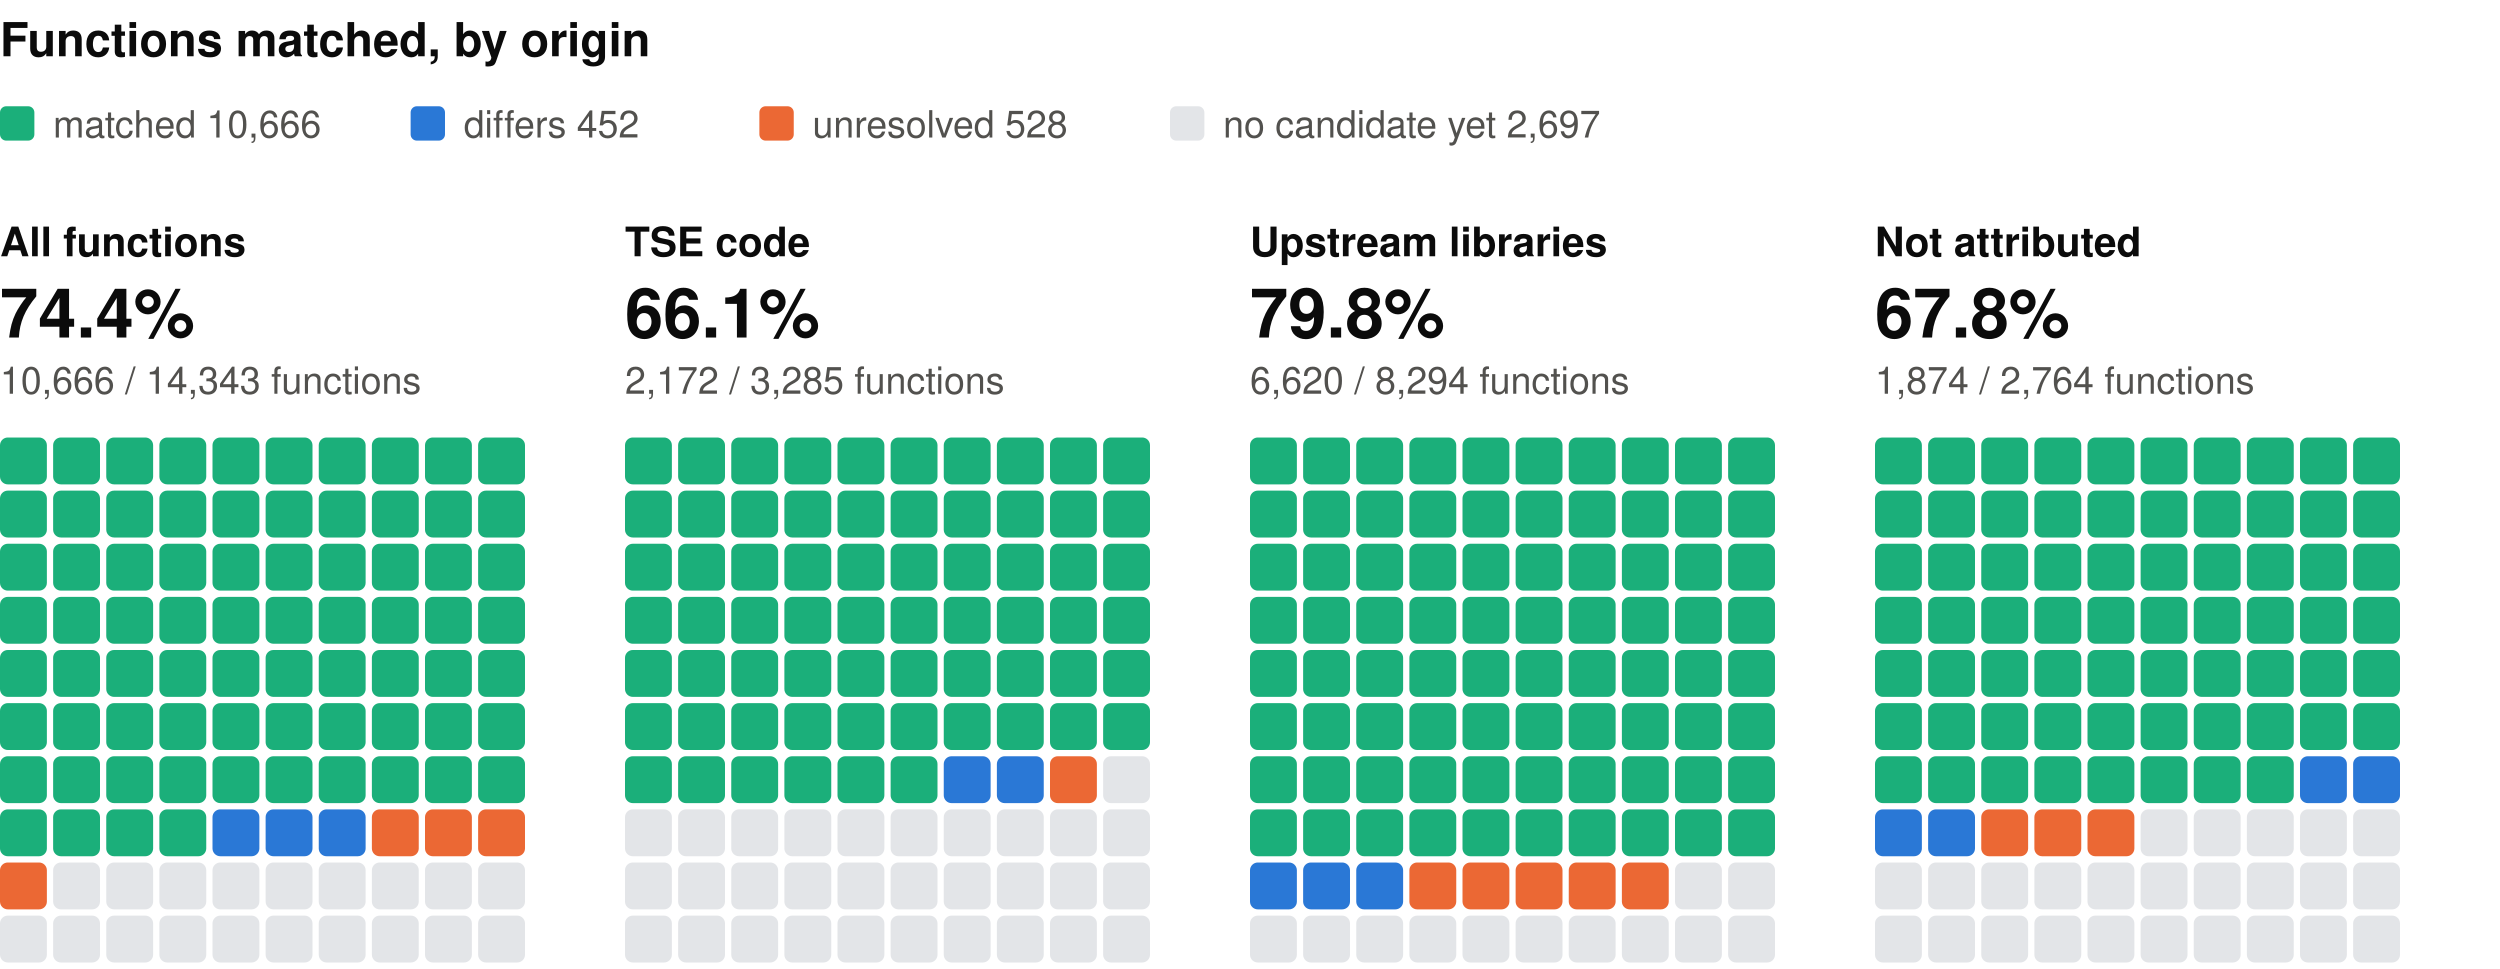
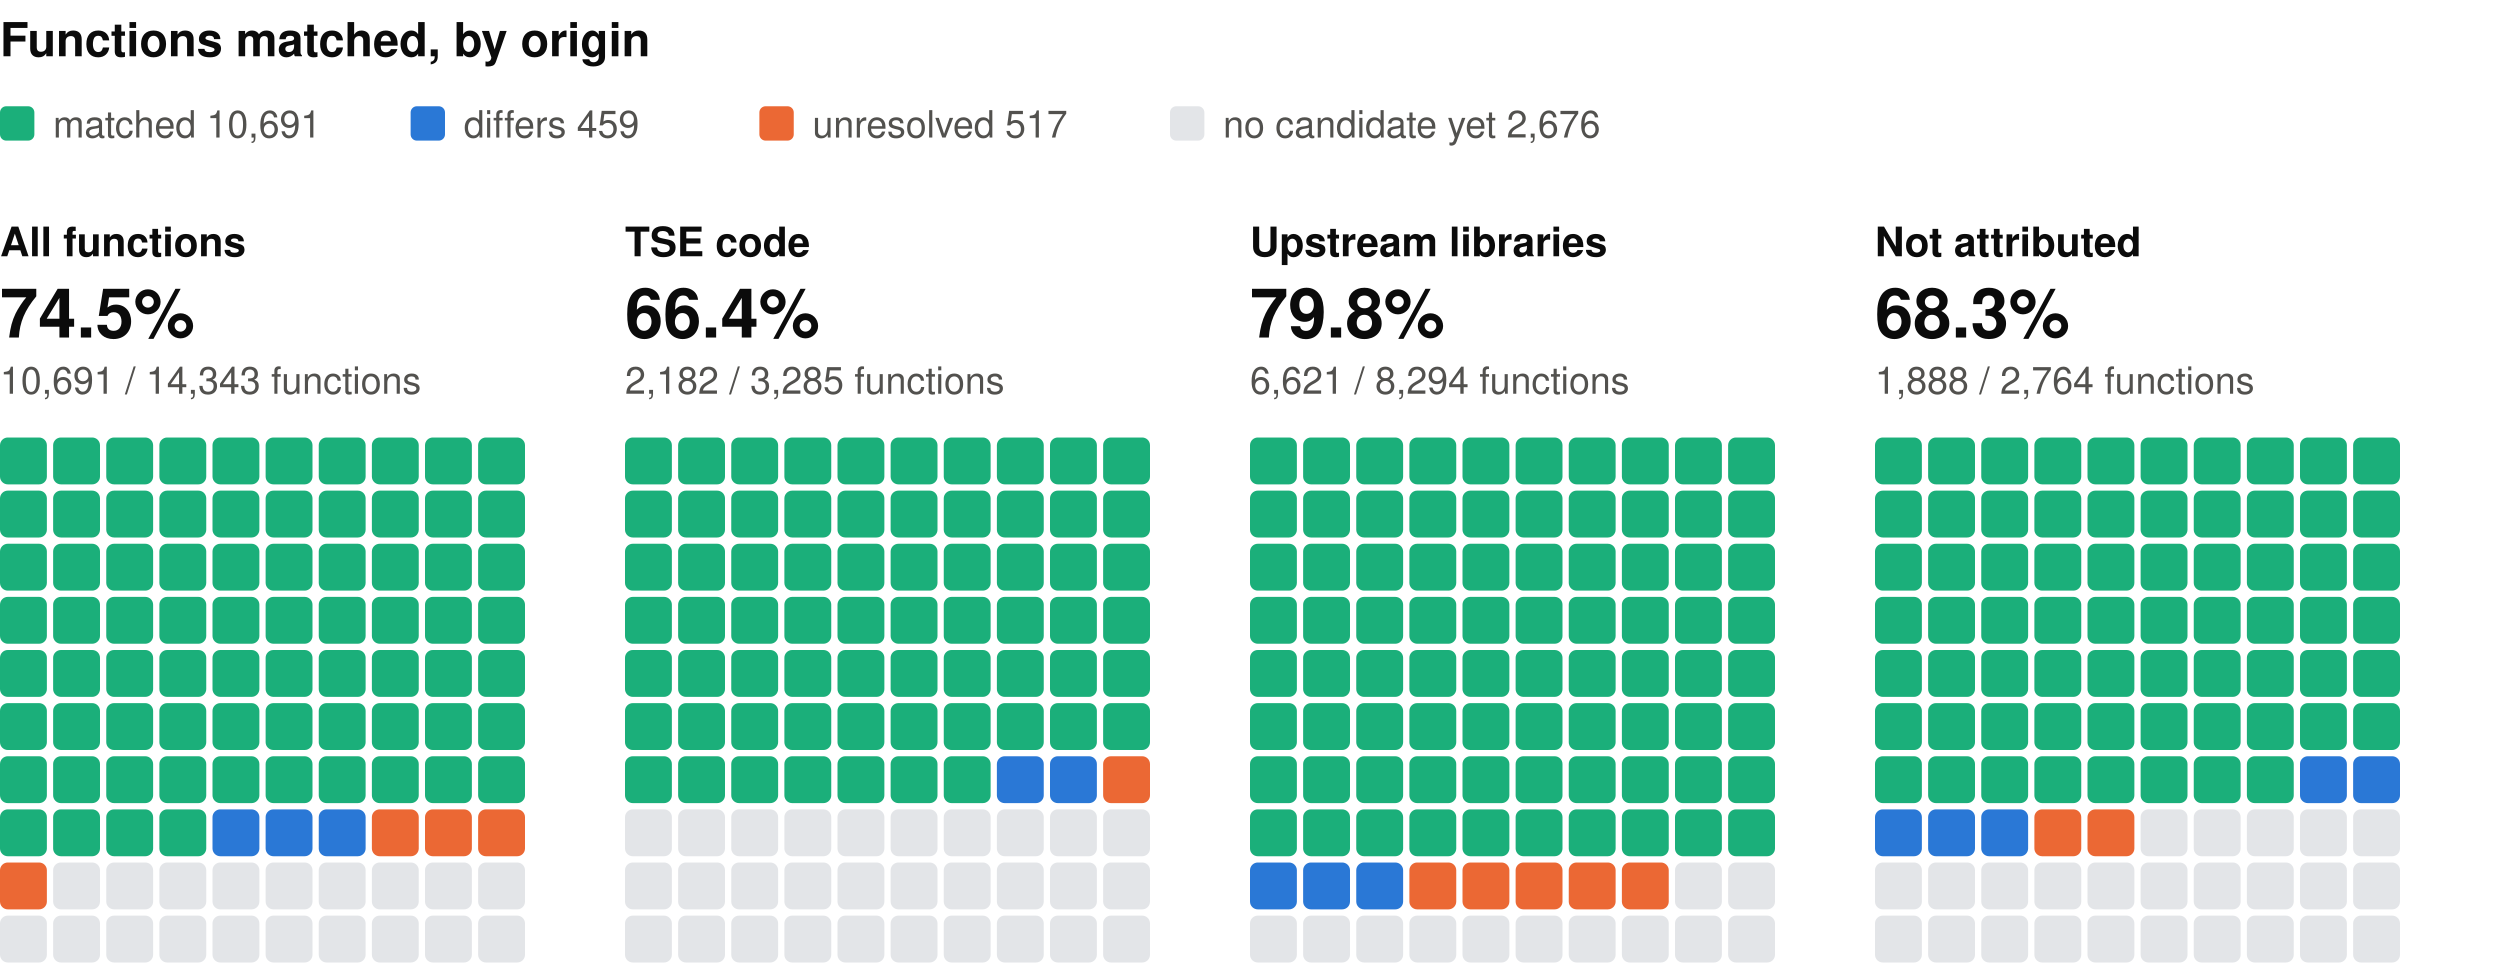
<svg xmlns="http://www.w3.org/2000/svg" width="800" height="310" viewBox="0 0 800 310" role="img" aria-label="Functions matched, by origin: one square per percent, coloured by verdict" font-family="system-ui, -apple-system, 'Segoe UI', Helvetica, Arial, sans-serif">
  <text x="0" y="18" font-size="15" fill="#0b0b0b" font-weight="600">Functions matched, by origin</text>
  <rect x="0" y="34" width="11" height="11" rx="2" fill="#1baf7a" />
-   <text x="17" y="44" font-size="12" fill="#52514e">matched 10,666</text>
+   <text x="17" y="44" font-size="12" fill="#52514e">matched 10,691</text>
  <rect x="131.4" y="34" width="11" height="11" rx="2" fill="#2a78d6" />
-   <text x="148.4" y="44" font-size="12" fill="#52514e">differs 452</text>
+   <text x="148.4" y="44" font-size="12" fill="#52514e">differs 459</text>
  <rect x="243" y="34" width="11" height="11" rx="2" fill="#eb6834" />
-   <text x="260" y="44" font-size="12" fill="#52514e">unresolved 528</text>
+   <text x="260" y="44" font-size="12" fill="#52514e">unresolved 517</text>
  <rect x="374.4" y="34" width="11" height="11" rx="2" fill="#e3e5e8" />
-   <text x="391.4" y="44" font-size="12" fill="#52514e">no candidate yet 2,697</text>
+   <text x="391.4" y="44" font-size="12" fill="#52514e">no candidate yet 2,676</text>
  <text x="0" y="82" font-size="13" fill="#0b0b0b" font-weight="600">All functions</text>
-   <text x="0" y="108" font-size="22" fill="#0b0b0b" font-weight="600">74.4%</text>
-   <text x="0" y="126" font-size="12" fill="#52514e">10,666 / 14,343 functions</text>
+   <text x="0" y="108" font-size="22" fill="#0b0b0b" font-weight="600">74.5%</text>
+   <text x="0" y="126" font-size="12" fill="#52514e">10,691 / 14,343 functions</text>
  <rect x="0" y="140" width="15" height="15" rx="2.5" fill="#1baf7a" />
  <rect x="17" y="140" width="15" height="15" rx="2.5" fill="#1baf7a" />
  <rect x="34" y="140" width="15" height="15" rx="2.5" fill="#1baf7a" />
  <rect x="51" y="140" width="15" height="15" rx="2.5" fill="#1baf7a" />
  <rect x="68" y="140" width="15" height="15" rx="2.5" fill="#1baf7a" />
  <rect x="85" y="140" width="15" height="15" rx="2.5" fill="#1baf7a" />
  <rect x="102" y="140" width="15" height="15" rx="2.5" fill="#1baf7a" />
  <rect x="119" y="140" width="15" height="15" rx="2.5" fill="#1baf7a" />
  <rect x="136" y="140" width="15" height="15" rx="2.5" fill="#1baf7a" />
  <rect x="153" y="140" width="15" height="15" rx="2.5" fill="#1baf7a" />
  <rect x="0" y="157" width="15" height="15" rx="2.5" fill="#1baf7a" />
  <rect x="17" y="157" width="15" height="15" rx="2.5" fill="#1baf7a" />
  <rect x="34" y="157" width="15" height="15" rx="2.5" fill="#1baf7a" />
  <rect x="51" y="157" width="15" height="15" rx="2.5" fill="#1baf7a" />
  <rect x="68" y="157" width="15" height="15" rx="2.5" fill="#1baf7a" />
  <rect x="85" y="157" width="15" height="15" rx="2.5" fill="#1baf7a" />
  <rect x="102" y="157" width="15" height="15" rx="2.5" fill="#1baf7a" />
  <rect x="119" y="157" width="15" height="15" rx="2.5" fill="#1baf7a" />
  <rect x="136" y="157" width="15" height="15" rx="2.5" fill="#1baf7a" />
  <rect x="153" y="157" width="15" height="15" rx="2.5" fill="#1baf7a" />
  <rect x="0" y="174" width="15" height="15" rx="2.5" fill="#1baf7a" />
  <rect x="17" y="174" width="15" height="15" rx="2.5" fill="#1baf7a" />
  <rect x="34" y="174" width="15" height="15" rx="2.5" fill="#1baf7a" />
  <rect x="51" y="174" width="15" height="15" rx="2.5" fill="#1baf7a" />
  <rect x="68" y="174" width="15" height="15" rx="2.5" fill="#1baf7a" />
  <rect x="85" y="174" width="15" height="15" rx="2.5" fill="#1baf7a" />
  <rect x="102" y="174" width="15" height="15" rx="2.5" fill="#1baf7a" />
  <rect x="119" y="174" width="15" height="15" rx="2.5" fill="#1baf7a" />
  <rect x="136" y="174" width="15" height="15" rx="2.5" fill="#1baf7a" />
  <rect x="153" y="174" width="15" height="15" rx="2.5" fill="#1baf7a" />
  <rect x="0" y="191" width="15" height="15" rx="2.5" fill="#1baf7a" />
  <rect x="17" y="191" width="15" height="15" rx="2.5" fill="#1baf7a" />
  <rect x="34" y="191" width="15" height="15" rx="2.5" fill="#1baf7a" />
  <rect x="51" y="191" width="15" height="15" rx="2.5" fill="#1baf7a" />
  <rect x="68" y="191" width="15" height="15" rx="2.5" fill="#1baf7a" />
  <rect x="85" y="191" width="15" height="15" rx="2.5" fill="#1baf7a" />
  <rect x="102" y="191" width="15" height="15" rx="2.5" fill="#1baf7a" />
  <rect x="119" y="191" width="15" height="15" rx="2.5" fill="#1baf7a" />
  <rect x="136" y="191" width="15" height="15" rx="2.5" fill="#1baf7a" />
  <rect x="153" y="191" width="15" height="15" rx="2.5" fill="#1baf7a" />
  <rect x="0" y="208" width="15" height="15" rx="2.5" fill="#1baf7a" />
  <rect x="17" y="208" width="15" height="15" rx="2.5" fill="#1baf7a" />
  <rect x="34" y="208" width="15" height="15" rx="2.5" fill="#1baf7a" />
  <rect x="51" y="208" width="15" height="15" rx="2.5" fill="#1baf7a" />
  <rect x="68" y="208" width="15" height="15" rx="2.5" fill="#1baf7a" />
  <rect x="85" y="208" width="15" height="15" rx="2.5" fill="#1baf7a" />
  <rect x="102" y="208" width="15" height="15" rx="2.5" fill="#1baf7a" />
  <rect x="119" y="208" width="15" height="15" rx="2.5" fill="#1baf7a" />
  <rect x="136" y="208" width="15" height="15" rx="2.5" fill="#1baf7a" />
  <rect x="153" y="208" width="15" height="15" rx="2.5" fill="#1baf7a" />
  <rect x="0" y="225" width="15" height="15" rx="2.5" fill="#1baf7a" />
  <rect x="17" y="225" width="15" height="15" rx="2.5" fill="#1baf7a" />
  <rect x="34" y="225" width="15" height="15" rx="2.5" fill="#1baf7a" />
  <rect x="51" y="225" width="15" height="15" rx="2.5" fill="#1baf7a" />
  <rect x="68" y="225" width="15" height="15" rx="2.5" fill="#1baf7a" />
  <rect x="85" y="225" width="15" height="15" rx="2.5" fill="#1baf7a" />
  <rect x="102" y="225" width="15" height="15" rx="2.5" fill="#1baf7a" />
  <rect x="119" y="225" width="15" height="15" rx="2.5" fill="#1baf7a" />
  <rect x="136" y="225" width="15" height="15" rx="2.5" fill="#1baf7a" />
  <rect x="153" y="225" width="15" height="15" rx="2.5" fill="#1baf7a" />
  <rect x="0" y="242" width="15" height="15" rx="2.5" fill="#1baf7a" />
  <rect x="17" y="242" width="15" height="15" rx="2.5" fill="#1baf7a" />
  <rect x="34" y="242" width="15" height="15" rx="2.5" fill="#1baf7a" />
  <rect x="51" y="242" width="15" height="15" rx="2.5" fill="#1baf7a" />
  <rect x="68" y="242" width="15" height="15" rx="2.5" fill="#1baf7a" />
  <rect x="85" y="242" width="15" height="15" rx="2.5" fill="#1baf7a" />
  <rect x="102" y="242" width="15" height="15" rx="2.5" fill="#1baf7a" />
  <rect x="119" y="242" width="15" height="15" rx="2.5" fill="#1baf7a" />
  <rect x="136" y="242" width="15" height="15" rx="2.5" fill="#1baf7a" />
  <rect x="153" y="242" width="15" height="15" rx="2.5" fill="#1baf7a" />
  <rect x="0" y="259" width="15" height="15" rx="2.5" fill="#1baf7a" />
  <rect x="17" y="259" width="15" height="15" rx="2.5" fill="#1baf7a" />
  <rect x="34" y="259" width="15" height="15" rx="2.5" fill="#1baf7a" />
  <rect x="51" y="259" width="15" height="15" rx="2.5" fill="#1baf7a" />
  <rect x="68" y="259" width="15" height="15" rx="2.5" fill="#2a78d6" />
  <rect x="85" y="259" width="15" height="15" rx="2.5" fill="#2a78d6" />
  <rect x="102" y="259" width="15" height="15" rx="2.5" fill="#2a78d6" />
  <rect x="119" y="259" width="15" height="15" rx="2.5" fill="#eb6834" />
  <rect x="136" y="259" width="15" height="15" rx="2.5" fill="#eb6834" />
  <rect x="153" y="259" width="15" height="15" rx="2.5" fill="#eb6834" />
  <rect x="0" y="276" width="15" height="15" rx="2.5" fill="#eb6834" />
  <rect x="17" y="276" width="15" height="15" rx="2.5" fill="#e3e5e8" />
  <rect x="34" y="276" width="15" height="15" rx="2.5" fill="#e3e5e8" />
  <rect x="51" y="276" width="15" height="15" rx="2.5" fill="#e3e5e8" />
  <rect x="68" y="276" width="15" height="15" rx="2.5" fill="#e3e5e8" />
  <rect x="85" y="276" width="15" height="15" rx="2.5" fill="#e3e5e8" />
  <rect x="102" y="276" width="15" height="15" rx="2.5" fill="#e3e5e8" />
  <rect x="119" y="276" width="15" height="15" rx="2.5" fill="#e3e5e8" />
  <rect x="136" y="276" width="15" height="15" rx="2.5" fill="#e3e5e8" />
  <rect x="153" y="276" width="15" height="15" rx="2.5" fill="#e3e5e8" />
  <rect x="0" y="293" width="15" height="15" rx="2.5" fill="#e3e5e8" />
  <rect x="17" y="293" width="15" height="15" rx="2.5" fill="#e3e5e8" />
  <rect x="34" y="293" width="15" height="15" rx="2.5" fill="#e3e5e8" />
  <rect x="51" y="293" width="15" height="15" rx="2.5" fill="#e3e5e8" />
  <rect x="68" y="293" width="15" height="15" rx="2.5" fill="#e3e5e8" />
  <rect x="85" y="293" width="15" height="15" rx="2.5" fill="#e3e5e8" />
  <rect x="102" y="293" width="15" height="15" rx="2.5" fill="#e3e5e8" />
  <rect x="119" y="293" width="15" height="15" rx="2.5" fill="#e3e5e8" />
  <rect x="136" y="293" width="15" height="15" rx="2.5" fill="#e3e5e8" />
  <rect x="153" y="293" width="15" height="15" rx="2.5" fill="#e3e5e8" />
  <text x="200" y="82" font-size="13" fill="#0b0b0b" font-weight="600">TSE code</text>
-   <text x="200" y="108" font-size="22" fill="#0b0b0b" font-weight="600">66.1%</text>
-   <text x="200" y="126" font-size="12" fill="#52514e">2,172 / 3,285 functions</text>
+   <text x="200" y="108" font-size="22" fill="#0b0b0b" font-weight="600">66.4%</text>
+   <text x="200" y="126" font-size="12" fill="#52514e">2,182 / 3,285 functions</text>
  <rect x="200" y="140" width="15" height="15" rx="2.5" fill="#1baf7a" />
  <rect x="217" y="140" width="15" height="15" rx="2.5" fill="#1baf7a" />
  <rect x="234" y="140" width="15" height="15" rx="2.5" fill="#1baf7a" />
  <rect x="251" y="140" width="15" height="15" rx="2.5" fill="#1baf7a" />
  <rect x="268" y="140" width="15" height="15" rx="2.5" fill="#1baf7a" />
  <rect x="285" y="140" width="15" height="15" rx="2.5" fill="#1baf7a" />
  <rect x="302" y="140" width="15" height="15" rx="2.5" fill="#1baf7a" />
  <rect x="319" y="140" width="15" height="15" rx="2.5" fill="#1baf7a" />
  <rect x="336" y="140" width="15" height="15" rx="2.5" fill="#1baf7a" />
  <rect x="353" y="140" width="15" height="15" rx="2.5" fill="#1baf7a" />
  <rect x="200" y="157" width="15" height="15" rx="2.5" fill="#1baf7a" />
  <rect x="217" y="157" width="15" height="15" rx="2.5" fill="#1baf7a" />
  <rect x="234" y="157" width="15" height="15" rx="2.5" fill="#1baf7a" />
  <rect x="251" y="157" width="15" height="15" rx="2.5" fill="#1baf7a" />
  <rect x="268" y="157" width="15" height="15" rx="2.5" fill="#1baf7a" />
  <rect x="285" y="157" width="15" height="15" rx="2.5" fill="#1baf7a" />
  <rect x="302" y="157" width="15" height="15" rx="2.5" fill="#1baf7a" />
  <rect x="319" y="157" width="15" height="15" rx="2.5" fill="#1baf7a" />
  <rect x="336" y="157" width="15" height="15" rx="2.5" fill="#1baf7a" />
  <rect x="353" y="157" width="15" height="15" rx="2.5" fill="#1baf7a" />
  <rect x="200" y="174" width="15" height="15" rx="2.5" fill="#1baf7a" />
  <rect x="217" y="174" width="15" height="15" rx="2.5" fill="#1baf7a" />
  <rect x="234" y="174" width="15" height="15" rx="2.5" fill="#1baf7a" />
  <rect x="251" y="174" width="15" height="15" rx="2.5" fill="#1baf7a" />
  <rect x="268" y="174" width="15" height="15" rx="2.5" fill="#1baf7a" />
  <rect x="285" y="174" width="15" height="15" rx="2.5" fill="#1baf7a" />
  <rect x="302" y="174" width="15" height="15" rx="2.5" fill="#1baf7a" />
  <rect x="319" y="174" width="15" height="15" rx="2.5" fill="#1baf7a" />
  <rect x="336" y="174" width="15" height="15" rx="2.5" fill="#1baf7a" />
  <rect x="353" y="174" width="15" height="15" rx="2.5" fill="#1baf7a" />
  <rect x="200" y="191" width="15" height="15" rx="2.5" fill="#1baf7a" />
  <rect x="217" y="191" width="15" height="15" rx="2.5" fill="#1baf7a" />
  <rect x="234" y="191" width="15" height="15" rx="2.5" fill="#1baf7a" />
  <rect x="251" y="191" width="15" height="15" rx="2.5" fill="#1baf7a" />
  <rect x="268" y="191" width="15" height="15" rx="2.5" fill="#1baf7a" />
  <rect x="285" y="191" width="15" height="15" rx="2.5" fill="#1baf7a" />
  <rect x="302" y="191" width="15" height="15" rx="2.5" fill="#1baf7a" />
  <rect x="319" y="191" width="15" height="15" rx="2.5" fill="#1baf7a" />
  <rect x="336" y="191" width="15" height="15" rx="2.5" fill="#1baf7a" />
  <rect x="353" y="191" width="15" height="15" rx="2.5" fill="#1baf7a" />
  <rect x="200" y="208" width="15" height="15" rx="2.5" fill="#1baf7a" />
  <rect x="217" y="208" width="15" height="15" rx="2.5" fill="#1baf7a" />
  <rect x="234" y="208" width="15" height="15" rx="2.5" fill="#1baf7a" />
  <rect x="251" y="208" width="15" height="15" rx="2.5" fill="#1baf7a" />
  <rect x="268" y="208" width="15" height="15" rx="2.5" fill="#1baf7a" />
  <rect x="285" y="208" width="15" height="15" rx="2.5" fill="#1baf7a" />
  <rect x="302" y="208" width="15" height="15" rx="2.5" fill="#1baf7a" />
  <rect x="319" y="208" width="15" height="15" rx="2.5" fill="#1baf7a" />
  <rect x="336" y="208" width="15" height="15" rx="2.5" fill="#1baf7a" />
  <rect x="353" y="208" width="15" height="15" rx="2.5" fill="#1baf7a" />
  <rect x="200" y="225" width="15" height="15" rx="2.5" fill="#1baf7a" />
  <rect x="217" y="225" width="15" height="15" rx="2.5" fill="#1baf7a" />
  <rect x="234" y="225" width="15" height="15" rx="2.5" fill="#1baf7a" />
  <rect x="251" y="225" width="15" height="15" rx="2.5" fill="#1baf7a" />
  <rect x="268" y="225" width="15" height="15" rx="2.5" fill="#1baf7a" />
  <rect x="285" y="225" width="15" height="15" rx="2.5" fill="#1baf7a" />
  <rect x="302" y="225" width="15" height="15" rx="2.5" fill="#1baf7a" />
  <rect x="319" y="225" width="15" height="15" rx="2.5" fill="#1baf7a" />
  <rect x="336" y="225" width="15" height="15" rx="2.5" fill="#1baf7a" />
  <rect x="353" y="225" width="15" height="15" rx="2.5" fill="#1baf7a" />
  <rect x="200" y="242" width="15" height="15" rx="2.5" fill="#1baf7a" />
  <rect x="217" y="242" width="15" height="15" rx="2.5" fill="#1baf7a" />
  <rect x="234" y="242" width="15" height="15" rx="2.5" fill="#1baf7a" />
  <rect x="251" y="242" width="15" height="15" rx="2.5" fill="#1baf7a" />
  <rect x="268" y="242" width="15" height="15" rx="2.5" fill="#1baf7a" />
  <rect x="285" y="242" width="15" height="15" rx="2.5" fill="#1baf7a" />
-   <rect x="302" y="242" width="15" height="15" rx="2.5" fill="#2a78d6" />
+   <rect x="302" y="242" width="15" height="15" rx="2.5" fill="#1baf7a" />
  <rect x="319" y="242" width="15" height="15" rx="2.5" fill="#2a78d6" />
-   <rect x="336" y="242" width="15" height="15" rx="2.5" fill="#eb6834" />
-   <rect x="353" y="242" width="15" height="15" rx="2.5" fill="#e3e5e8" />
+   <rect x="336" y="242" width="15" height="15" rx="2.5" fill="#2a78d6" />
+   <rect x="353" y="242" width="15" height="15" rx="2.5" fill="#eb6834" />
  <rect x="200" y="259" width="15" height="15" rx="2.5" fill="#e3e5e8" />
  <rect x="217" y="259" width="15" height="15" rx="2.5" fill="#e3e5e8" />
  <rect x="234" y="259" width="15" height="15" rx="2.5" fill="#e3e5e8" />
  <rect x="251" y="259" width="15" height="15" rx="2.5" fill="#e3e5e8" />
  <rect x="268" y="259" width="15" height="15" rx="2.5" fill="#e3e5e8" />
  <rect x="285" y="259" width="15" height="15" rx="2.5" fill="#e3e5e8" />
  <rect x="302" y="259" width="15" height="15" rx="2.5" fill="#e3e5e8" />
  <rect x="319" y="259" width="15" height="15" rx="2.5" fill="#e3e5e8" />
  <rect x="336" y="259" width="15" height="15" rx="2.5" fill="#e3e5e8" />
  <rect x="353" y="259" width="15" height="15" rx="2.5" fill="#e3e5e8" />
  <rect x="200" y="276" width="15" height="15" rx="2.5" fill="#e3e5e8" />
  <rect x="217" y="276" width="15" height="15" rx="2.5" fill="#e3e5e8" />
  <rect x="234" y="276" width="15" height="15" rx="2.5" fill="#e3e5e8" />
  <rect x="251" y="276" width="15" height="15" rx="2.5" fill="#e3e5e8" />
  <rect x="268" y="276" width="15" height="15" rx="2.5" fill="#e3e5e8" />
  <rect x="285" y="276" width="15" height="15" rx="2.5" fill="#e3e5e8" />
  <rect x="302" y="276" width="15" height="15" rx="2.5" fill="#e3e5e8" />
  <rect x="319" y="276" width="15" height="15" rx="2.5" fill="#e3e5e8" />
  <rect x="336" y="276" width="15" height="15" rx="2.5" fill="#e3e5e8" />
  <rect x="353" y="276" width="15" height="15" rx="2.5" fill="#e3e5e8" />
  <rect x="200" y="293" width="15" height="15" rx="2.5" fill="#e3e5e8" />
  <rect x="217" y="293" width="15" height="15" rx="2.5" fill="#e3e5e8" />
  <rect x="234" y="293" width="15" height="15" rx="2.5" fill="#e3e5e8" />
  <rect x="251" y="293" width="15" height="15" rx="2.5" fill="#e3e5e8" />
  <rect x="268" y="293" width="15" height="15" rx="2.5" fill="#e3e5e8" />
  <rect x="285" y="293" width="15" height="15" rx="2.5" fill="#e3e5e8" />
  <rect x="302" y="293" width="15" height="15" rx="2.5" fill="#e3e5e8" />
  <rect x="319" y="293" width="15" height="15" rx="2.5" fill="#e3e5e8" />
  <rect x="336" y="293" width="15" height="15" rx="2.5" fill="#e3e5e8" />
  <rect x="353" y="293" width="15" height="15" rx="2.5" fill="#e3e5e8" />
  <text x="400" y="82" font-size="13" fill="#0b0b0b" font-weight="600">Upstream libraries</text>
  <text x="400" y="108" font-size="22" fill="#0b0b0b" font-weight="600">79.8%</text>
-   <text x="400" y="126" font-size="12" fill="#52514e">6,620 / 8,294 functions</text>
+   <text x="400" y="126" font-size="12" fill="#52514e">6,621 / 8,294 functions</text>
  <rect x="400" y="140" width="15" height="15" rx="2.5" fill="#1baf7a" />
  <rect x="417" y="140" width="15" height="15" rx="2.5" fill="#1baf7a" />
  <rect x="434" y="140" width="15" height="15" rx="2.5" fill="#1baf7a" />
  <rect x="451" y="140" width="15" height="15" rx="2.5" fill="#1baf7a" />
  <rect x="468" y="140" width="15" height="15" rx="2.5" fill="#1baf7a" />
  <rect x="485" y="140" width="15" height="15" rx="2.5" fill="#1baf7a" />
  <rect x="502" y="140" width="15" height="15" rx="2.5" fill="#1baf7a" />
  <rect x="519" y="140" width="15" height="15" rx="2.5" fill="#1baf7a" />
  <rect x="536" y="140" width="15" height="15" rx="2.5" fill="#1baf7a" />
  <rect x="553" y="140" width="15" height="15" rx="2.5" fill="#1baf7a" />
  <rect x="400" y="157" width="15" height="15" rx="2.5" fill="#1baf7a" />
  <rect x="417" y="157" width="15" height="15" rx="2.5" fill="#1baf7a" />
  <rect x="434" y="157" width="15" height="15" rx="2.5" fill="#1baf7a" />
  <rect x="451" y="157" width="15" height="15" rx="2.5" fill="#1baf7a" />
  <rect x="468" y="157" width="15" height="15" rx="2.5" fill="#1baf7a" />
  <rect x="485" y="157" width="15" height="15" rx="2.5" fill="#1baf7a" />
  <rect x="502" y="157" width="15" height="15" rx="2.5" fill="#1baf7a" />
  <rect x="519" y="157" width="15" height="15" rx="2.5" fill="#1baf7a" />
  <rect x="536" y="157" width="15" height="15" rx="2.5" fill="#1baf7a" />
  <rect x="553" y="157" width="15" height="15" rx="2.5" fill="#1baf7a" />
  <rect x="400" y="174" width="15" height="15" rx="2.5" fill="#1baf7a" />
  <rect x="417" y="174" width="15" height="15" rx="2.5" fill="#1baf7a" />
  <rect x="434" y="174" width="15" height="15" rx="2.5" fill="#1baf7a" />
  <rect x="451" y="174" width="15" height="15" rx="2.5" fill="#1baf7a" />
  <rect x="468" y="174" width="15" height="15" rx="2.5" fill="#1baf7a" />
  <rect x="485" y="174" width="15" height="15" rx="2.5" fill="#1baf7a" />
  <rect x="502" y="174" width="15" height="15" rx="2.5" fill="#1baf7a" />
  <rect x="519" y="174" width="15" height="15" rx="2.5" fill="#1baf7a" />
  <rect x="536" y="174" width="15" height="15" rx="2.5" fill="#1baf7a" />
  <rect x="553" y="174" width="15" height="15" rx="2.5" fill="#1baf7a" />
  <rect x="400" y="191" width="15" height="15" rx="2.5" fill="#1baf7a" />
  <rect x="417" y="191" width="15" height="15" rx="2.5" fill="#1baf7a" />
  <rect x="434" y="191" width="15" height="15" rx="2.5" fill="#1baf7a" />
  <rect x="451" y="191" width="15" height="15" rx="2.5" fill="#1baf7a" />
  <rect x="468" y="191" width="15" height="15" rx="2.5" fill="#1baf7a" />
  <rect x="485" y="191" width="15" height="15" rx="2.5" fill="#1baf7a" />
  <rect x="502" y="191" width="15" height="15" rx="2.5" fill="#1baf7a" />
  <rect x="519" y="191" width="15" height="15" rx="2.5" fill="#1baf7a" />
  <rect x="536" y="191" width="15" height="15" rx="2.5" fill="#1baf7a" />
  <rect x="553" y="191" width="15" height="15" rx="2.5" fill="#1baf7a" />
  <rect x="400" y="208" width="15" height="15" rx="2.5" fill="#1baf7a" />
  <rect x="417" y="208" width="15" height="15" rx="2.5" fill="#1baf7a" />
  <rect x="434" y="208" width="15" height="15" rx="2.5" fill="#1baf7a" />
  <rect x="451" y="208" width="15" height="15" rx="2.5" fill="#1baf7a" />
  <rect x="468" y="208" width="15" height="15" rx="2.5" fill="#1baf7a" />
  <rect x="485" y="208" width="15" height="15" rx="2.5" fill="#1baf7a" />
  <rect x="502" y="208" width="15" height="15" rx="2.5" fill="#1baf7a" />
  <rect x="519" y="208" width="15" height="15" rx="2.5" fill="#1baf7a" />
  <rect x="536" y="208" width="15" height="15" rx="2.5" fill="#1baf7a" />
  <rect x="553" y="208" width="15" height="15" rx="2.5" fill="#1baf7a" />
  <rect x="400" y="225" width="15" height="15" rx="2.5" fill="#1baf7a" />
  <rect x="417" y="225" width="15" height="15" rx="2.5" fill="#1baf7a" />
  <rect x="434" y="225" width="15" height="15" rx="2.5" fill="#1baf7a" />
  <rect x="451" y="225" width="15" height="15" rx="2.5" fill="#1baf7a" />
  <rect x="468" y="225" width="15" height="15" rx="2.5" fill="#1baf7a" />
  <rect x="485" y="225" width="15" height="15" rx="2.5" fill="#1baf7a" />
  <rect x="502" y="225" width="15" height="15" rx="2.5" fill="#1baf7a" />
  <rect x="519" y="225" width="15" height="15" rx="2.5" fill="#1baf7a" />
  <rect x="536" y="225" width="15" height="15" rx="2.5" fill="#1baf7a" />
  <rect x="553" y="225" width="15" height="15" rx="2.5" fill="#1baf7a" />
  <rect x="400" y="242" width="15" height="15" rx="2.5" fill="#1baf7a" />
  <rect x="417" y="242" width="15" height="15" rx="2.5" fill="#1baf7a" />
  <rect x="434" y="242" width="15" height="15" rx="2.5" fill="#1baf7a" />
  <rect x="451" y="242" width="15" height="15" rx="2.5" fill="#1baf7a" />
  <rect x="468" y="242" width="15" height="15" rx="2.5" fill="#1baf7a" />
  <rect x="485" y="242" width="15" height="15" rx="2.5" fill="#1baf7a" />
  <rect x="502" y="242" width="15" height="15" rx="2.5" fill="#1baf7a" />
  <rect x="519" y="242" width="15" height="15" rx="2.5" fill="#1baf7a" />
  <rect x="536" y="242" width="15" height="15" rx="2.5" fill="#1baf7a" />
  <rect x="553" y="242" width="15" height="15" rx="2.5" fill="#1baf7a" />
  <rect x="400" y="259" width="15" height="15" rx="2.5" fill="#1baf7a" />
  <rect x="417" y="259" width="15" height="15" rx="2.5" fill="#1baf7a" />
  <rect x="434" y="259" width="15" height="15" rx="2.5" fill="#1baf7a" />
  <rect x="451" y="259" width="15" height="15" rx="2.5" fill="#1baf7a" />
  <rect x="468" y="259" width="15" height="15" rx="2.5" fill="#1baf7a" />
  <rect x="485" y="259" width="15" height="15" rx="2.5" fill="#1baf7a" />
  <rect x="502" y="259" width="15" height="15" rx="2.5" fill="#1baf7a" />
  <rect x="519" y="259" width="15" height="15" rx="2.5" fill="#1baf7a" />
  <rect x="536" y="259" width="15" height="15" rx="2.5" fill="#1baf7a" />
  <rect x="553" y="259" width="15" height="15" rx="2.5" fill="#1baf7a" />
  <rect x="400" y="276" width="15" height="15" rx="2.5" fill="#2a78d6" />
  <rect x="417" y="276" width="15" height="15" rx="2.5" fill="#2a78d6" />
  <rect x="434" y="276" width="15" height="15" rx="2.5" fill="#2a78d6" />
  <rect x="451" y="276" width="15" height="15" rx="2.5" fill="#eb6834" />
  <rect x="468" y="276" width="15" height="15" rx="2.5" fill="#eb6834" />
  <rect x="485" y="276" width="15" height="15" rx="2.5" fill="#eb6834" />
  <rect x="502" y="276" width="15" height="15" rx="2.5" fill="#eb6834" />
  <rect x="519" y="276" width="15" height="15" rx="2.5" fill="#eb6834" />
  <rect x="536" y="276" width="15" height="15" rx="2.5" fill="#e3e5e8" />
  <rect x="553" y="276" width="15" height="15" rx="2.5" fill="#e3e5e8" />
  <rect x="400" y="293" width="15" height="15" rx="2.5" fill="#e3e5e8" />
  <rect x="417" y="293" width="15" height="15" rx="2.5" fill="#e3e5e8" />
  <rect x="434" y="293" width="15" height="15" rx="2.5" fill="#e3e5e8" />
  <rect x="451" y="293" width="15" height="15" rx="2.5" fill="#e3e5e8" />
  <rect x="468" y="293" width="15" height="15" rx="2.5" fill="#e3e5e8" />
  <rect x="485" y="293" width="15" height="15" rx="2.5" fill="#e3e5e8" />
  <rect x="502" y="293" width="15" height="15" rx="2.5" fill="#e3e5e8" />
  <rect x="519" y="293" width="15" height="15" rx="2.5" fill="#e3e5e8" />
  <rect x="536" y="293" width="15" height="15" rx="2.5" fill="#e3e5e8" />
  <rect x="553" y="293" width="15" height="15" rx="2.5" fill="#e3e5e8" />
  <text x="600" y="82" font-size="13" fill="#0b0b0b" font-weight="600">Not attributed</text>
-   <text x="600" y="108" font-size="22" fill="#0b0b0b" font-weight="600">67.8%</text>
-   <text x="600" y="126" font-size="12" fill="#52514e">1,874 / 2,764 functions</text>
+   <text x="600" y="108" font-size="22" fill="#0b0b0b" font-weight="600">68.3%</text>
+   <text x="600" y="126" font-size="12" fill="#52514e">1,888 / 2,764 functions</text>
  <rect x="600" y="140" width="15" height="15" rx="2.5" fill="#1baf7a" />
  <rect x="617" y="140" width="15" height="15" rx="2.5" fill="#1baf7a" />
  <rect x="634" y="140" width="15" height="15" rx="2.5" fill="#1baf7a" />
  <rect x="651" y="140" width="15" height="15" rx="2.5" fill="#1baf7a" />
  <rect x="668" y="140" width="15" height="15" rx="2.5" fill="#1baf7a" />
  <rect x="685" y="140" width="15" height="15" rx="2.5" fill="#1baf7a" />
  <rect x="702" y="140" width="15" height="15" rx="2.5" fill="#1baf7a" />
  <rect x="719" y="140" width="15" height="15" rx="2.5" fill="#1baf7a" />
  <rect x="736" y="140" width="15" height="15" rx="2.5" fill="#1baf7a" />
  <rect x="753" y="140" width="15" height="15" rx="2.5" fill="#1baf7a" />
  <rect x="600" y="157" width="15" height="15" rx="2.5" fill="#1baf7a" />
  <rect x="617" y="157" width="15" height="15" rx="2.5" fill="#1baf7a" />
  <rect x="634" y="157" width="15" height="15" rx="2.5" fill="#1baf7a" />
  <rect x="651" y="157" width="15" height="15" rx="2.5" fill="#1baf7a" />
  <rect x="668" y="157" width="15" height="15" rx="2.5" fill="#1baf7a" />
  <rect x="685" y="157" width="15" height="15" rx="2.5" fill="#1baf7a" />
  <rect x="702" y="157" width="15" height="15" rx="2.5" fill="#1baf7a" />
  <rect x="719" y="157" width="15" height="15" rx="2.5" fill="#1baf7a" />
  <rect x="736" y="157" width="15" height="15" rx="2.5" fill="#1baf7a" />
  <rect x="753" y="157" width="15" height="15" rx="2.5" fill="#1baf7a" />
  <rect x="600" y="174" width="15" height="15" rx="2.5" fill="#1baf7a" />
  <rect x="617" y="174" width="15" height="15" rx="2.5" fill="#1baf7a" />
  <rect x="634" y="174" width="15" height="15" rx="2.5" fill="#1baf7a" />
  <rect x="651" y="174" width="15" height="15" rx="2.5" fill="#1baf7a" />
  <rect x="668" y="174" width="15" height="15" rx="2.5" fill="#1baf7a" />
  <rect x="685" y="174" width="15" height="15" rx="2.5" fill="#1baf7a" />
  <rect x="702" y="174" width="15" height="15" rx="2.5" fill="#1baf7a" />
  <rect x="719" y="174" width="15" height="15" rx="2.5" fill="#1baf7a" />
  <rect x="736" y="174" width="15" height="15" rx="2.5" fill="#1baf7a" />
  <rect x="753" y="174" width="15" height="15" rx="2.5" fill="#1baf7a" />
  <rect x="600" y="191" width="15" height="15" rx="2.5" fill="#1baf7a" />
  <rect x="617" y="191" width="15" height="15" rx="2.5" fill="#1baf7a" />
  <rect x="634" y="191" width="15" height="15" rx="2.5" fill="#1baf7a" />
  <rect x="651" y="191" width="15" height="15" rx="2.5" fill="#1baf7a" />
  <rect x="668" y="191" width="15" height="15" rx="2.5" fill="#1baf7a" />
  <rect x="685" y="191" width="15" height="15" rx="2.5" fill="#1baf7a" />
  <rect x="702" y="191" width="15" height="15" rx="2.5" fill="#1baf7a" />
  <rect x="719" y="191" width="15" height="15" rx="2.5" fill="#1baf7a" />
  <rect x="736" y="191" width="15" height="15" rx="2.5" fill="#1baf7a" />
  <rect x="753" y="191" width="15" height="15" rx="2.5" fill="#1baf7a" />
  <rect x="600" y="208" width="15" height="15" rx="2.5" fill="#1baf7a" />
  <rect x="617" y="208" width="15" height="15" rx="2.5" fill="#1baf7a" />
  <rect x="634" y="208" width="15" height="15" rx="2.5" fill="#1baf7a" />
  <rect x="651" y="208" width="15" height="15" rx="2.5" fill="#1baf7a" />
  <rect x="668" y="208" width="15" height="15" rx="2.5" fill="#1baf7a" />
  <rect x="685" y="208" width="15" height="15" rx="2.5" fill="#1baf7a" />
  <rect x="702" y="208" width="15" height="15" rx="2.5" fill="#1baf7a" />
  <rect x="719" y="208" width="15" height="15" rx="2.5" fill="#1baf7a" />
  <rect x="736" y="208" width="15" height="15" rx="2.5" fill="#1baf7a" />
  <rect x="753" y="208" width="15" height="15" rx="2.5" fill="#1baf7a" />
  <rect x="600" y="225" width="15" height="15" rx="2.5" fill="#1baf7a" />
  <rect x="617" y="225" width="15" height="15" rx="2.5" fill="#1baf7a" />
  <rect x="634" y="225" width="15" height="15" rx="2.5" fill="#1baf7a" />
  <rect x="651" y="225" width="15" height="15" rx="2.5" fill="#1baf7a" />
  <rect x="668" y="225" width="15" height="15" rx="2.5" fill="#1baf7a" />
  <rect x="685" y="225" width="15" height="15" rx="2.5" fill="#1baf7a" />
  <rect x="702" y="225" width="15" height="15" rx="2.5" fill="#1baf7a" />
  <rect x="719" y="225" width="15" height="15" rx="2.5" fill="#1baf7a" />
  <rect x="736" y="225" width="15" height="15" rx="2.5" fill="#1baf7a" />
  <rect x="753" y="225" width="15" height="15" rx="2.5" fill="#1baf7a" />
  <rect x="600" y="242" width="15" height="15" rx="2.5" fill="#1baf7a" />
  <rect x="617" y="242" width="15" height="15" rx="2.5" fill="#1baf7a" />
  <rect x="634" y="242" width="15" height="15" rx="2.5" fill="#1baf7a" />
  <rect x="651" y="242" width="15" height="15" rx="2.5" fill="#1baf7a" />
  <rect x="668" y="242" width="15" height="15" rx="2.5" fill="#1baf7a" />
  <rect x="685" y="242" width="15" height="15" rx="2.5" fill="#1baf7a" />
  <rect x="702" y="242" width="15" height="15" rx="2.5" fill="#1baf7a" />
  <rect x="719" y="242" width="15" height="15" rx="2.5" fill="#1baf7a" />
  <rect x="736" y="242" width="15" height="15" rx="2.5" fill="#2a78d6" />
  <rect x="753" y="242" width="15" height="15" rx="2.5" fill="#2a78d6" />
  <rect x="600" y="259" width="15" height="15" rx="2.5" fill="#2a78d6" />
  <rect x="617" y="259" width="15" height="15" rx="2.5" fill="#2a78d6" />
-   <rect x="634" y="259" width="15" height="15" rx="2.5" fill="#eb6834" />
+   <rect x="634" y="259" width="15" height="15" rx="2.5" fill="#2a78d6" />
  <rect x="651" y="259" width="15" height="15" rx="2.5" fill="#eb6834" />
  <rect x="668" y="259" width="15" height="15" rx="2.5" fill="#eb6834" />
  <rect x="685" y="259" width="15" height="15" rx="2.5" fill="#e3e5e8" />
  <rect x="702" y="259" width="15" height="15" rx="2.5" fill="#e3e5e8" />
  <rect x="719" y="259" width="15" height="15" rx="2.5" fill="#e3e5e8" />
  <rect x="736" y="259" width="15" height="15" rx="2.5" fill="#e3e5e8" />
  <rect x="753" y="259" width="15" height="15" rx="2.5" fill="#e3e5e8" />
  <rect x="600" y="276" width="15" height="15" rx="2.5" fill="#e3e5e8" />
  <rect x="617" y="276" width="15" height="15" rx="2.5" fill="#e3e5e8" />
  <rect x="634" y="276" width="15" height="15" rx="2.5" fill="#e3e5e8" />
  <rect x="651" y="276" width="15" height="15" rx="2.5" fill="#e3e5e8" />
  <rect x="668" y="276" width="15" height="15" rx="2.5" fill="#e3e5e8" />
  <rect x="685" y="276" width="15" height="15" rx="2.5" fill="#e3e5e8" />
  <rect x="702" y="276" width="15" height="15" rx="2.5" fill="#e3e5e8" />
  <rect x="719" y="276" width="15" height="15" rx="2.5" fill="#e3e5e8" />
  <rect x="736" y="276" width="15" height="15" rx="2.5" fill="#e3e5e8" />
  <rect x="753" y="276" width="15" height="15" rx="2.5" fill="#e3e5e8" />
  <rect x="600" y="293" width="15" height="15" rx="2.5" fill="#e3e5e8" />
  <rect x="617" y="293" width="15" height="15" rx="2.5" fill="#e3e5e8" />
  <rect x="634" y="293" width="15" height="15" rx="2.5" fill="#e3e5e8" />
  <rect x="651" y="293" width="15" height="15" rx="2.5" fill="#e3e5e8" />
  <rect x="668" y="293" width="15" height="15" rx="2.5" fill="#e3e5e8" />
  <rect x="685" y="293" width="15" height="15" rx="2.5" fill="#e3e5e8" />
  <rect x="702" y="293" width="15" height="15" rx="2.5" fill="#e3e5e8" />
  <rect x="719" y="293" width="15" height="15" rx="2.5" fill="#e3e5e8" />
  <rect x="736" y="293" width="15" height="15" rx="2.5" fill="#e3e5e8" />
  <rect x="753" y="293" width="15" height="15" rx="2.5" fill="#e3e5e8" />
</svg>
